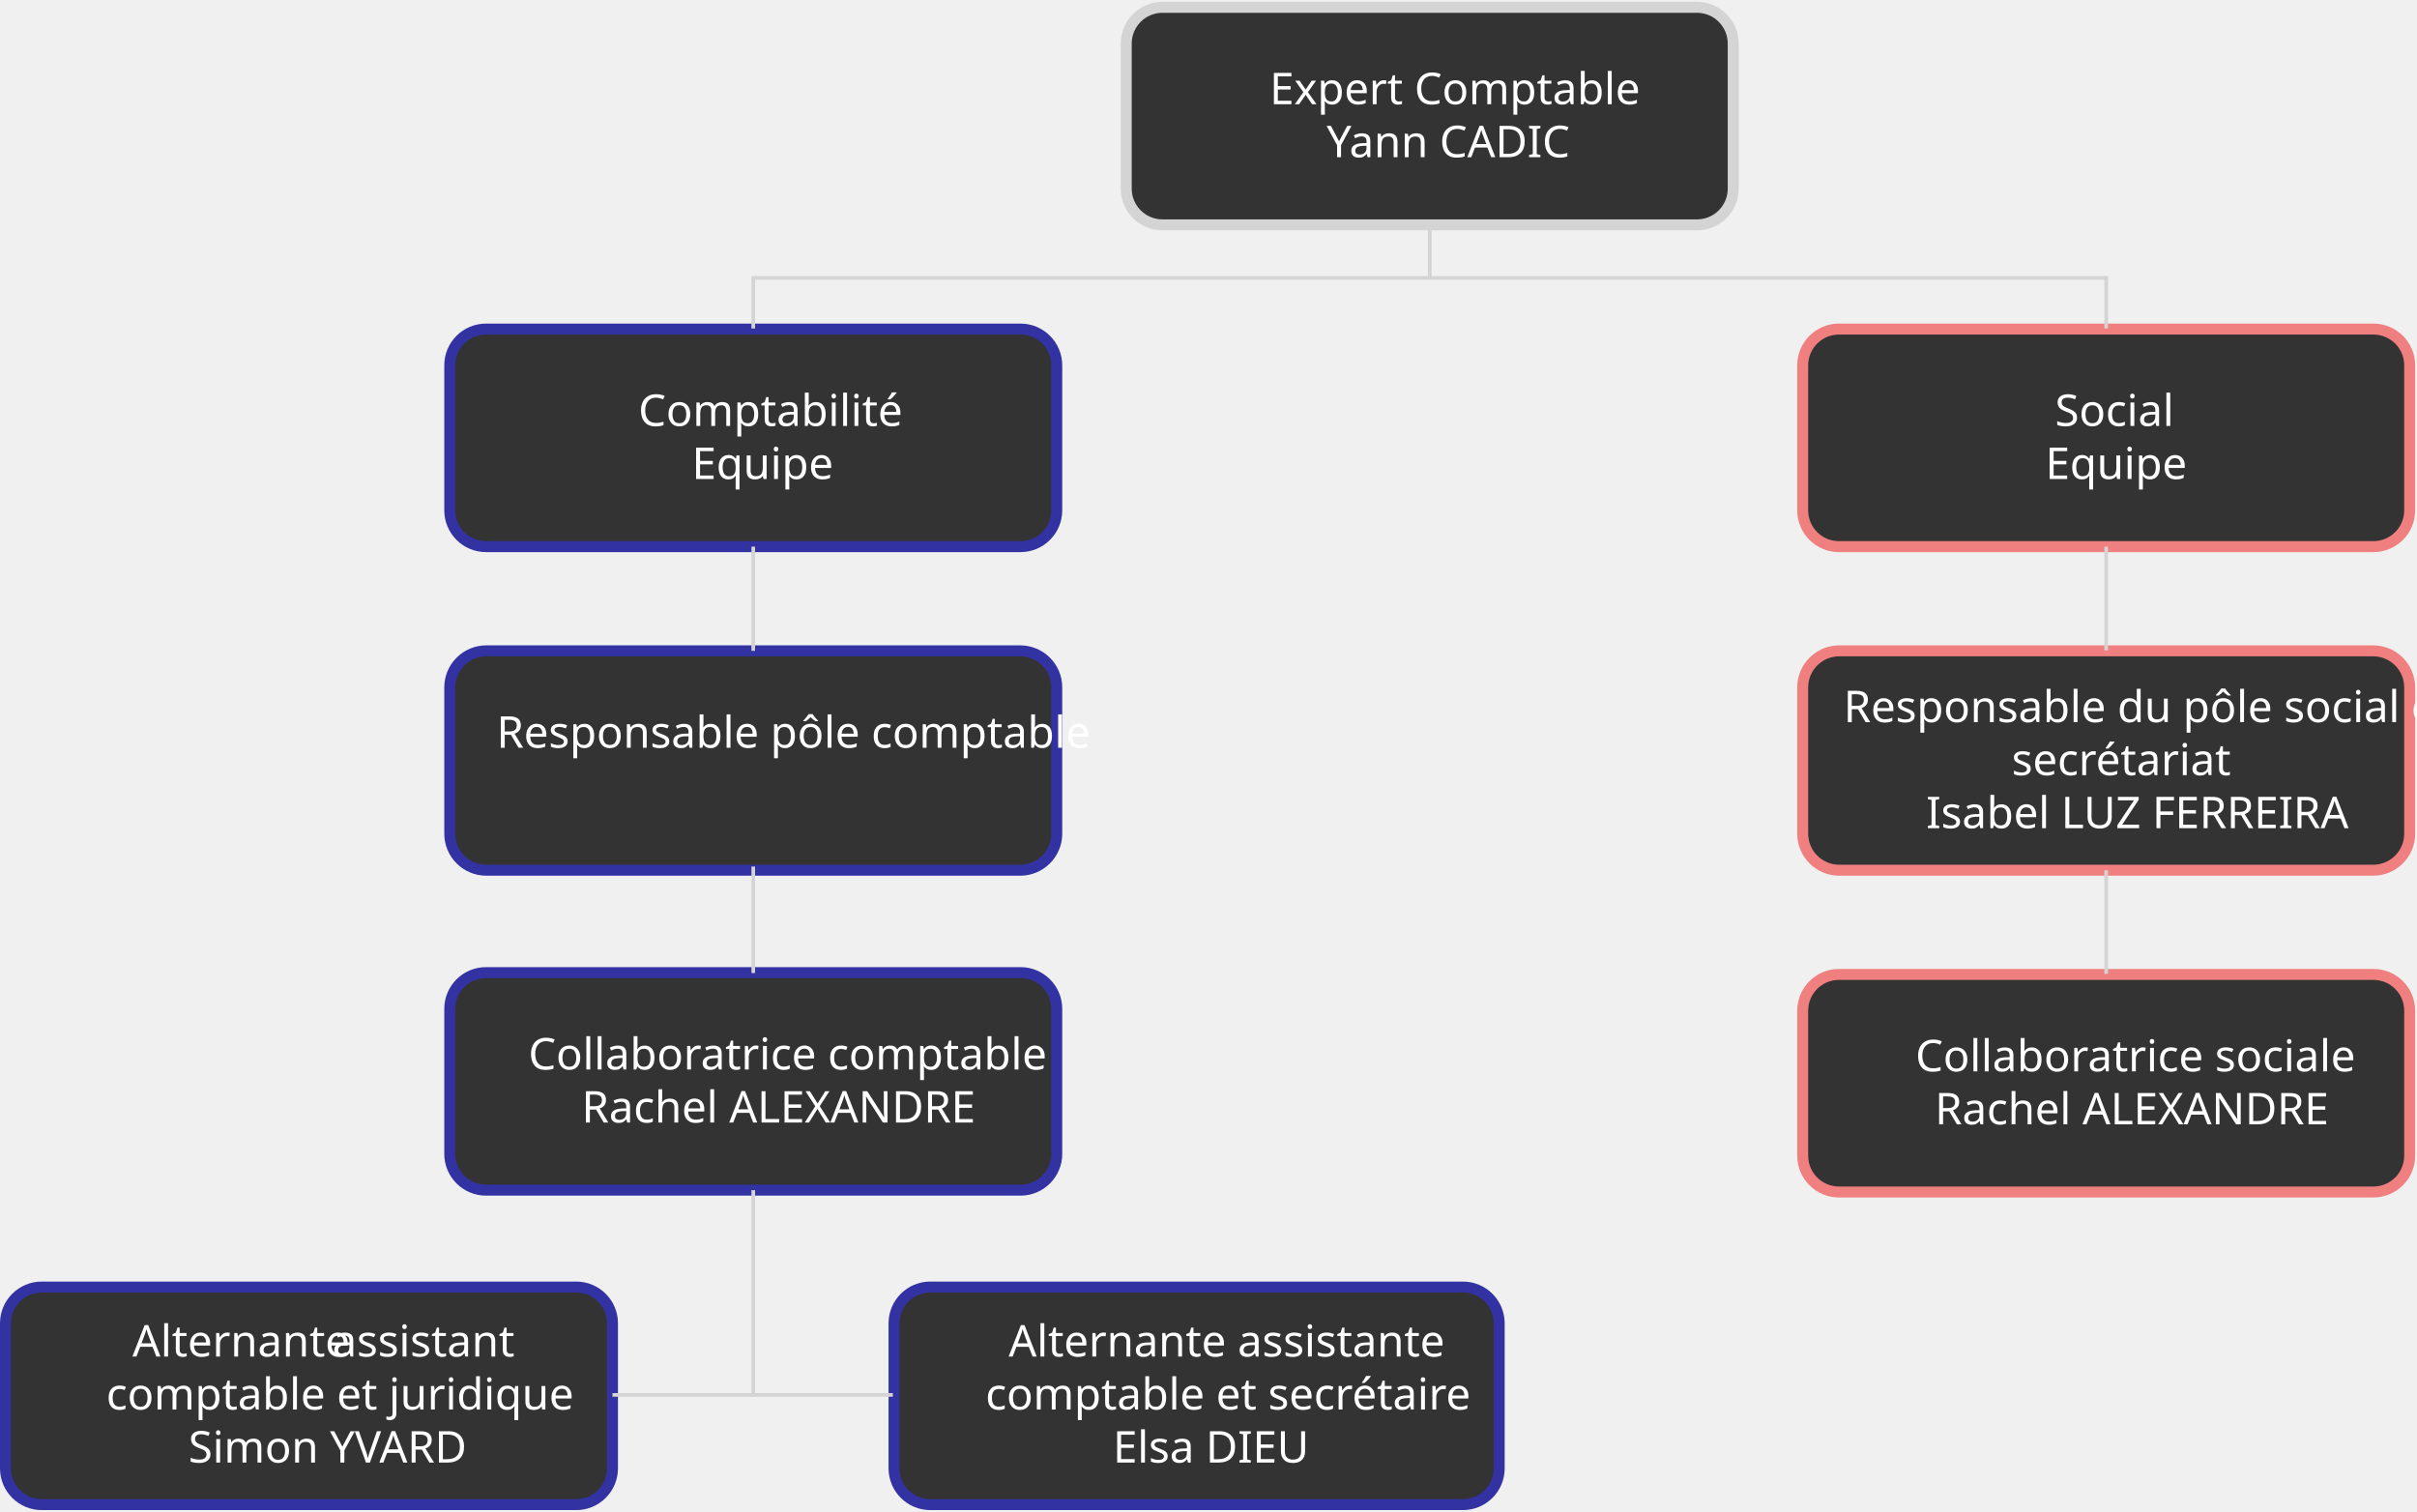
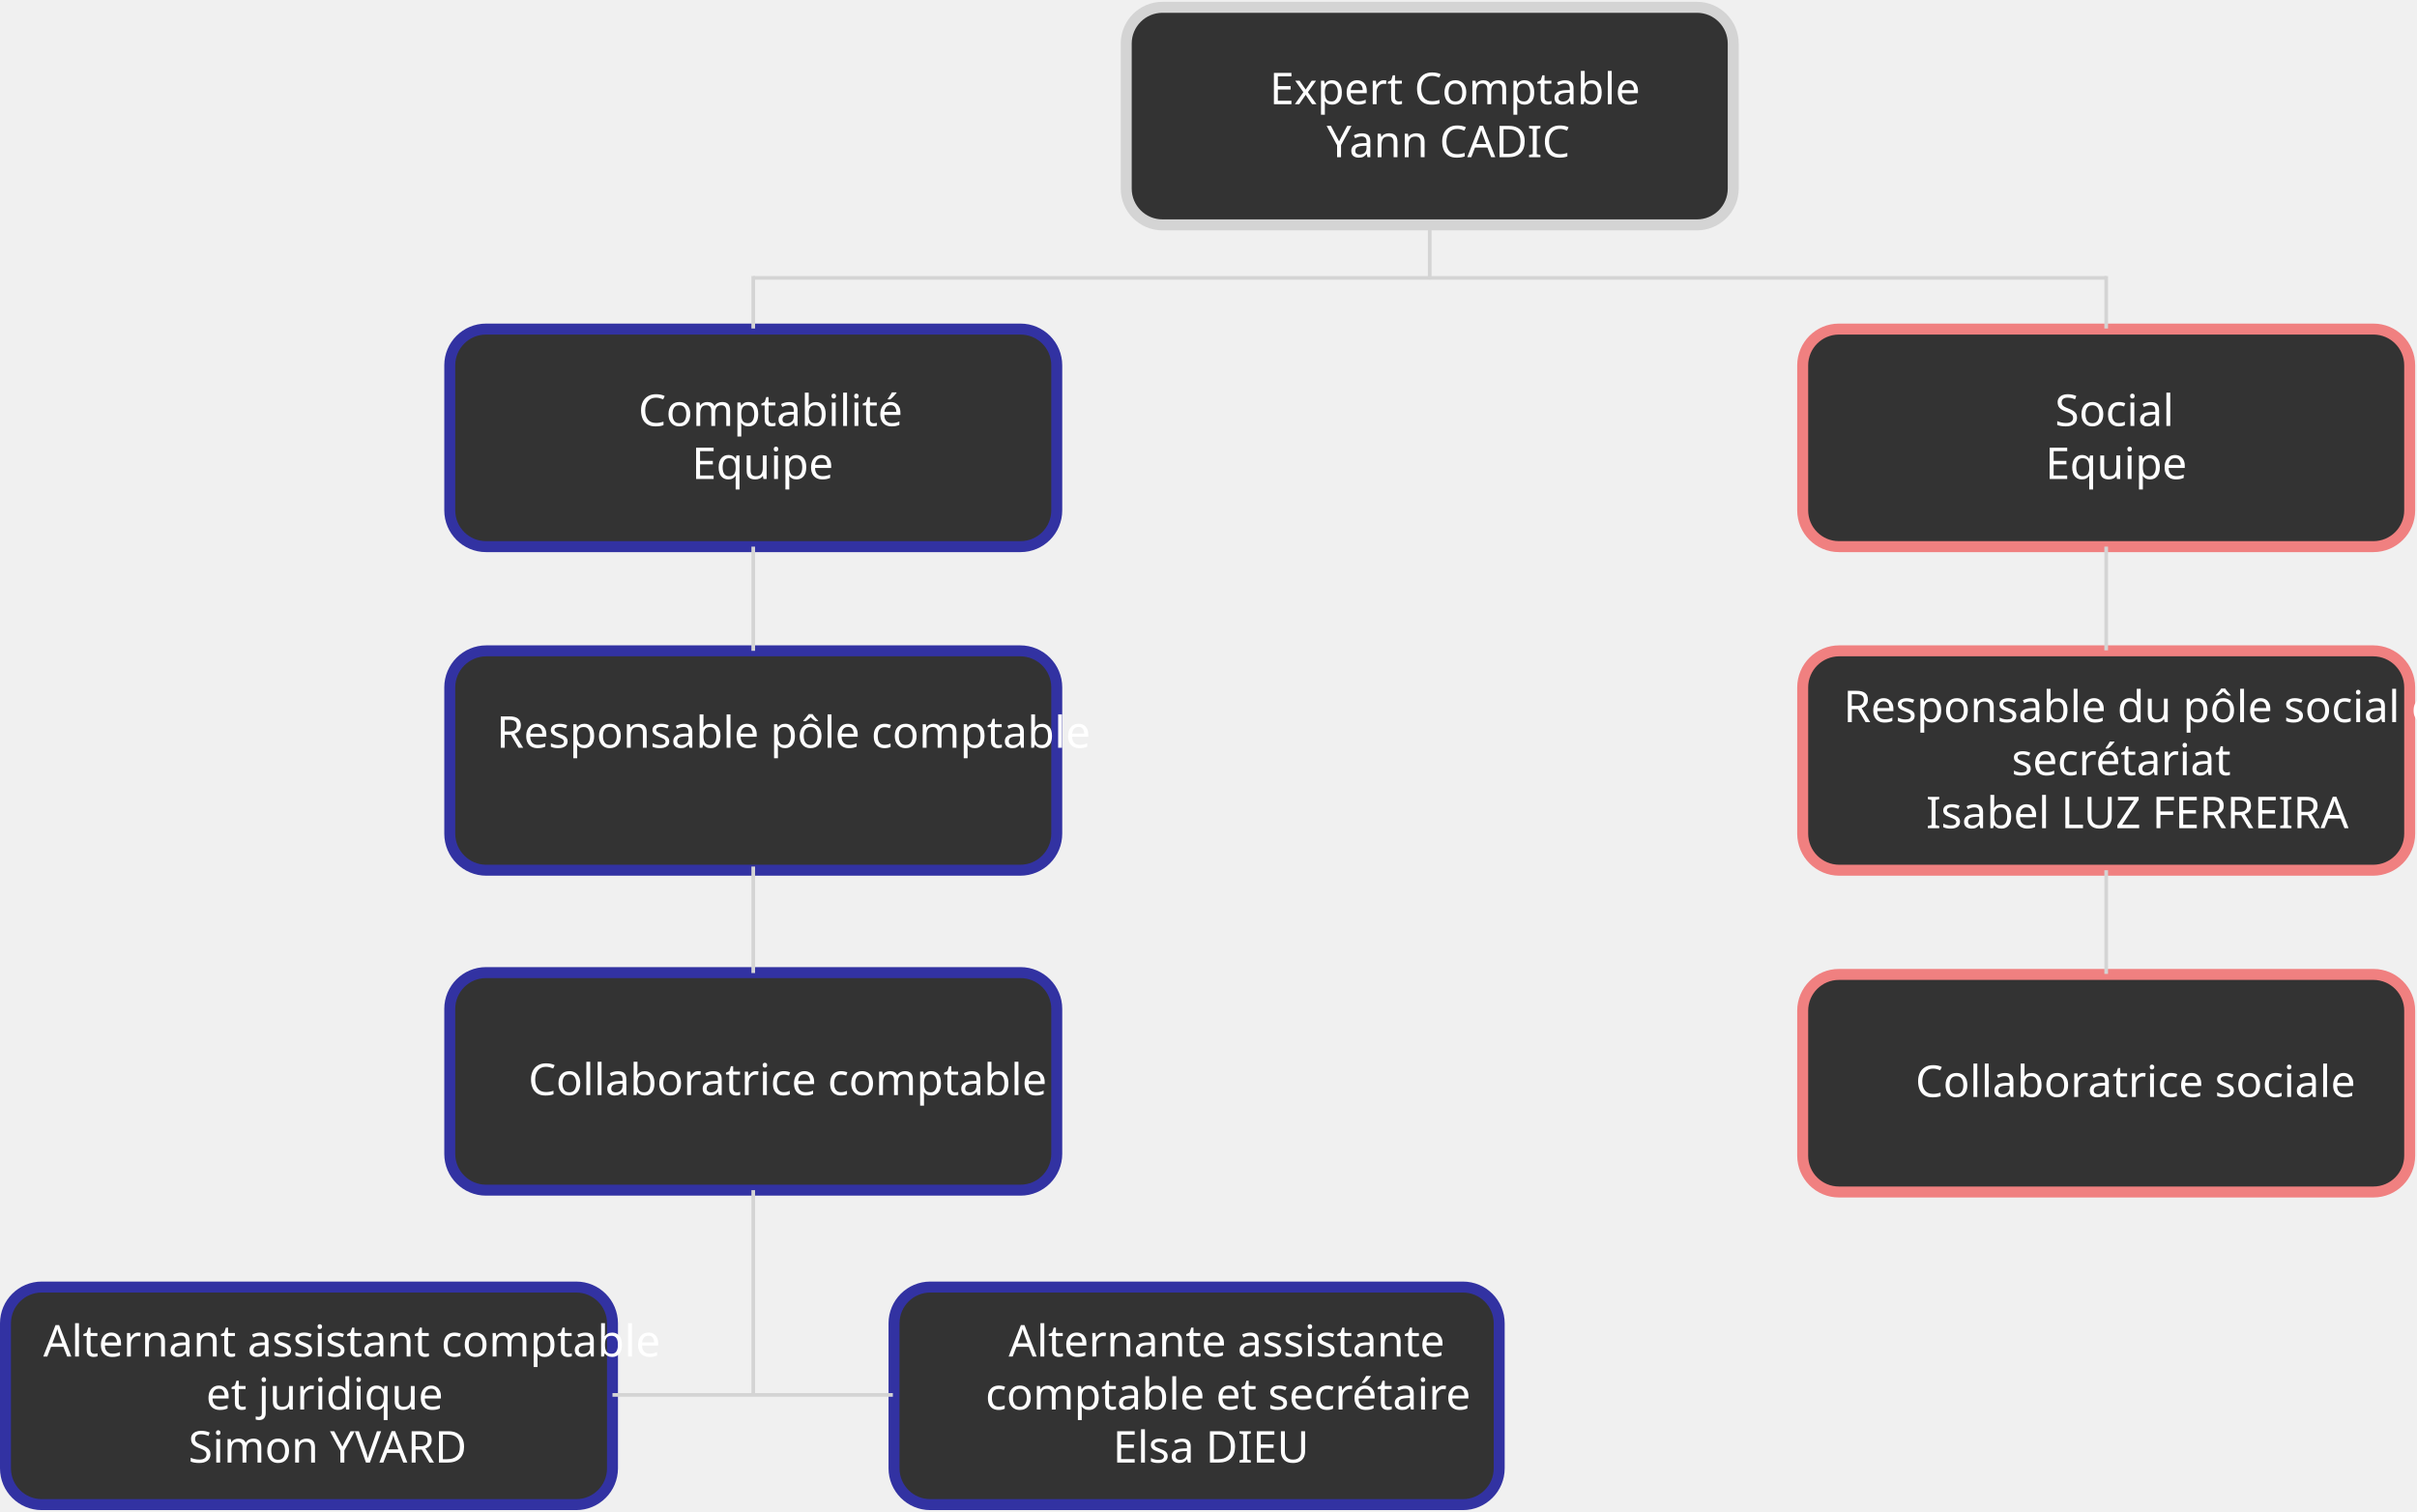
<svg xmlns="http://www.w3.org/2000/svg" width="1322" height="827" overflow="hidden">
  <defs>
    <clipPath id="clip0">
      <rect x="-142" y="-143" width="1322" height="827" />
    </clipPath>
  </defs>
  <g clip-path="url(#clip0)" transform="translate(142 143)">
    <path d="M474-119.166C474-130.12 482.88-139 493.834-139L786.166-139C797.12-139 806-130.12 806-119.166L806-39.834C806-28.88 797.12-20 786.166-20L493.834-20C482.88-20 474-28.88 474-39.834Z" stroke="#D4D4D4" stroke-width="6" stroke-miterlimit="8" fill="#333333" fill-rule="evenodd" />
    <text fill="#FFFFFF" font-family="Calibri,Calibri_MSFontService,sans-serif" font-weight="400" font-size="24" transform="translate(552.45 -86)">Expert Comptable</text>
    <text fill="#FFFFFF" font-family="Calibri,Calibri_MSFontService,sans-serif" font-weight="400" font-size="24" transform="translate(583.617 -57)">Yann CADIC</text>
    <path d="M104 56.834C104 45.88 112.88 37 123.834 37L416.166 37C427.12 37 436 45.88 436 56.834L436 136.166C436 147.12 427.12 156 416.166 156L123.834 156C112.88 156 104 147.12 104 136.166Z" stroke="#3232A2" stroke-width="6" stroke-miterlimit="8" fill="#333333" fill-rule="evenodd" />
    <text fill="#FFFFFF" font-family="Calibri,Calibri_MSFontService,sans-serif" font-weight="400" font-size="24" transform="translate(207.156 90)">Comptabilité</text>
    <text fill="#FFFFFF" font-family="Calibri,Calibri_MSFontService,sans-serif" font-weight="400" font-size="24" transform="translate(236.416 119)">Equipe</text>
    <path d="M844 56.834C844 45.88 852.88 37 863.834 37L1156.17 37C1167.12 37 1176 45.88 1176 56.834L1176 136.166C1176 147.12 1167.12 156 1156.17 156L863.834 156C852.88 156 844 147.12 844 136.166Z" stroke="#F08080" stroke-width="6" stroke-miterlimit="8" fill="#333333" fill-rule="evenodd" />
    <text fill="#FFFFFF" font-family="Calibri,Calibri_MSFontService,sans-serif" font-weight="400" font-size="24" transform="translate(982.008 90)">Social</text>
    <text fill="#FFFFFF" font-family="Calibri,Calibri_MSFontService,sans-serif" font-weight="400" font-size="24" transform="translate(976.768 119)">Equipe</text>
    <path d="M844 233C844 221.954 852.954 213 864 213L1156 213C1167.05 213 1176 221.954 1176 233L1176 313C1176 324.046 1167.05 333 1156 333L864 333C852.954 333 844 324.046 844 313Z" stroke="#F08080" stroke-width="6" stroke-miterlimit="8" fill="#333333" fill-rule="evenodd" />
    <text fill="#FFFFFF" font-family="Calibri,Calibri_MSFontService,sans-serif" font-weight="400" font-size="24" transform="translate(866.364 252)">Responsable du pôle social et</text>
    <text fill="#FFFFFF" font-family="Calibri,Calibri_MSFontService,sans-serif" font-weight="400" font-size="24" transform="translate(958.318 281)">secrétariat</text>
    <text fill="#FFFFFF" font-family="Calibri,Calibri_MSFontService,sans-serif" font-weight="400" font-size="24" transform="translate(911.511 310)">Isabel LUZ FERREIRA</text>
    <path d="M844 409.834C844 398.88 852.88 390 863.834 390L1156.17 390C1167.12 390 1176 398.88 1176 409.834L1176 489.166C1176 500.12 1167.12 509 1156.17 509L863.834 509C852.88 509 844 500.12 844 489.166Z" stroke="#F08080" stroke-width="6" stroke-miterlimit="8" fill="#333333" fill-rule="evenodd" />
-     <text fill="#FFFFFF" font-family="Calibri,Calibri_MSFontService,sans-serif" font-weight="400" font-size="24" transform="translate(905.665 443)">Collaboratrice sociale</text>
-     <text fill="#FFFFFF" font-family="Calibri,Calibri_MSFontService,sans-serif" font-weight="400" font-size="24" transform="translate(916.305 472)">Rachel ALEXANDRE</text>
+     <text fill="#FFFFFF" font-family="Calibri,Calibri_MSFontService,sans-serif" font-weight="400" font-size="24" transform="translate(905.665 457)">Collaboratrice sociale</text>
    <path d="M104 233C104 221.954 112.954 213 124 213L416 213C427.046 213 436 221.954 436 233L436 313C436 324.046 427.046 333 416 333L124 333C112.954 333 104 324.046 104 313Z" stroke="#3232A2" stroke-width="6" stroke-miterlimit="8" fill="#333333" fill-rule="evenodd" />
    <text fill="#FFFFFF" font-family="Calibri,Calibri_MSFontService,sans-serif" font-weight="400" font-size="24" transform="translate(129.585 266)">Responsable pôle comptable</text>
    <path d="M640-20 640 8.724" stroke="#D4D4D4" stroke-width="2" stroke-miterlimit="8" fill="none" fill-rule="evenodd" />
    <path d="M270 8 270 36.681" stroke="#D4D4D4" stroke-width="2" stroke-miterlimit="8" fill="none" fill-rule="evenodd" />
    <path d="M640 9 1010.17 9" stroke="#D4D4D4" stroke-width="2" stroke-miterlimit="8" fill="none" fill-rule="evenodd" />
    <path d="M1010 8 1010 36.681" stroke="#D4D4D4" stroke-width="2" stroke-miterlimit="8" fill="none" fill-rule="evenodd" />
    <path d="M1010 156 1010 212.748" stroke="#D4D4D4" stroke-width="2" stroke-miterlimit="8" fill="none" fill-rule="evenodd" />
    <path d="M0 0 0 56.712" stroke="#D4D4D4" stroke-width="2" stroke-miterlimit="8" fill="none" fill-rule="evenodd" transform="matrix(-1 0 0 1 1010 333)" />
    <path d="M0 0 0 56.993" stroke="#D4D4D4" stroke-width="2" stroke-miterlimit="8" fill="none" fill-rule="evenodd" transform="matrix(-1 0 0 1 270 156)" />
    <path d="M270 9 640.174 9" stroke="#D4D4D4" stroke-width="2" stroke-miterlimit="8" fill="none" fill-rule="evenodd" />
    <path d="M347 580.834C347 569.88 355.88 561 366.834 561L658.166 561C669.12 561 678 569.88 678 580.834L678 660.166C678 671.12 669.12 680 658.166 680L366.834 680C355.88 680 347 671.12 347 660.166Z" stroke="#3232A2" stroke-width="6" stroke-miterlimit="8" fill="#333333" fill-rule="evenodd" />
    <text fill="#FFFFFF" font-family="Calibri,Calibri_MSFontService,sans-serif" font-weight="400" font-size="24" transform="translate(409.698 599)">Alternante assistante</text>
    <text fill="#FFFFFF" font-family="Calibri,Calibri_MSFontService,sans-serif" font-weight="400" font-size="24" transform="translate(397.032 628)">comptable et secrétaire</text>
    <text fill="#FFFFFF" font-family="Calibri,Calibri_MSFontService,sans-serif" font-weight="400" font-size="24" transform="translate(466.725 657)">Elsa DIEU</text>
    <path d="M-139 580.834C-139 569.88-130.12 561-119.166 561L173.166 561C184.12 561 193 569.88 193 580.834L193 660.166C193 671.12 184.12 680 173.166 680L-119.166 680C-130.12 680-139 671.12-139 660.166Z" stroke="#3232A2" stroke-width="6" stroke-miterlimit="8" fill="#333333" fill-rule="evenodd" />
-     <text fill="#FFFFFF" font-family="Calibri,Calibri_MSFontService,sans-serif" font-weight="400" font-size="24" transform="translate(-69.5675 599)">Alternante</text>
-     <text fill="#FFFFFF" font-family="Calibri,Calibri_MSFontService,sans-serif" font-weight="400" font-size="24" transform="translate(39.6926 599)">assistant</text>
-     <text fill="#FFFFFF" font-family="Calibri,Calibri_MSFontService,sans-serif" font-weight="400" font-size="24" transform="translate(-83.8808 628)">comptable et juridique</text>
+     <text fill="#FFFFFF" font-family="Calibri,Calibri_MSFontService,sans-serif" font-weight="400" font-size="24" transform="translate(-118.314 599)">Alternant assistant comptable</text>
+     <text fill="#FFFFFF" font-family="Calibri,Calibri_MSFontService,sans-serif" font-weight="400" font-size="24" transform="translate(-29.2675 628)">et juridique</text>
    <text fill="#FFFFFF" font-family="Calibri,Calibri_MSFontService,sans-serif" font-weight="400" font-size="24" transform="translate(-38.9341 657)">Simon YVARD</text>
    <path d="M193 620 346.35 620" stroke="#D4D4D4" stroke-width="2" stroke-miterlimit="8" fill="none" fill-rule="evenodd" />
    <path d="M104 408.834C104 397.88 112.88 389 123.834 389L416.166 389C427.12 389 436 397.88 436 408.834L436 488.166C436 499.12 427.12 508 416.166 508L123.834 508C112.88 508 104 499.12 104 488.166Z" stroke="#3232A2" stroke-width="6" stroke-miterlimit="8" fill="#333333" fill-rule="evenodd" />
-     <text fill="#FFFFFF" font-family="Calibri,Calibri_MSFontService,sans-serif" font-weight="400" font-size="24" transform="translate(146.982 442)">Collaboratrice comptable</text>
-     <text fill="#FFFFFF" font-family="Calibri,Calibri_MSFontService,sans-serif" font-weight="400" font-size="24" transform="translate(176.155 471)">Rachel ALEXANDRE</text>
+     <text fill="#FFFFFF" font-family="Calibri,Calibri_MSFontService,sans-serif" font-weight="400" font-size="24" transform="translate(146.982 456)">Collaboratrice comptable</text>
    <path d="M0 0 0 112.21" stroke="#D4D4D4" stroke-width="2" stroke-miterlimit="8" fill="none" fill-rule="evenodd" transform="matrix(-1 0 0 1 270 508)" />
    <path d="M0 0 0 58.239" stroke="#D4D4D4" stroke-width="2" stroke-miterlimit="8" fill="none" fill-rule="evenodd" transform="matrix(-1 0 0 1 270 331)" />
  </g>
</svg>
